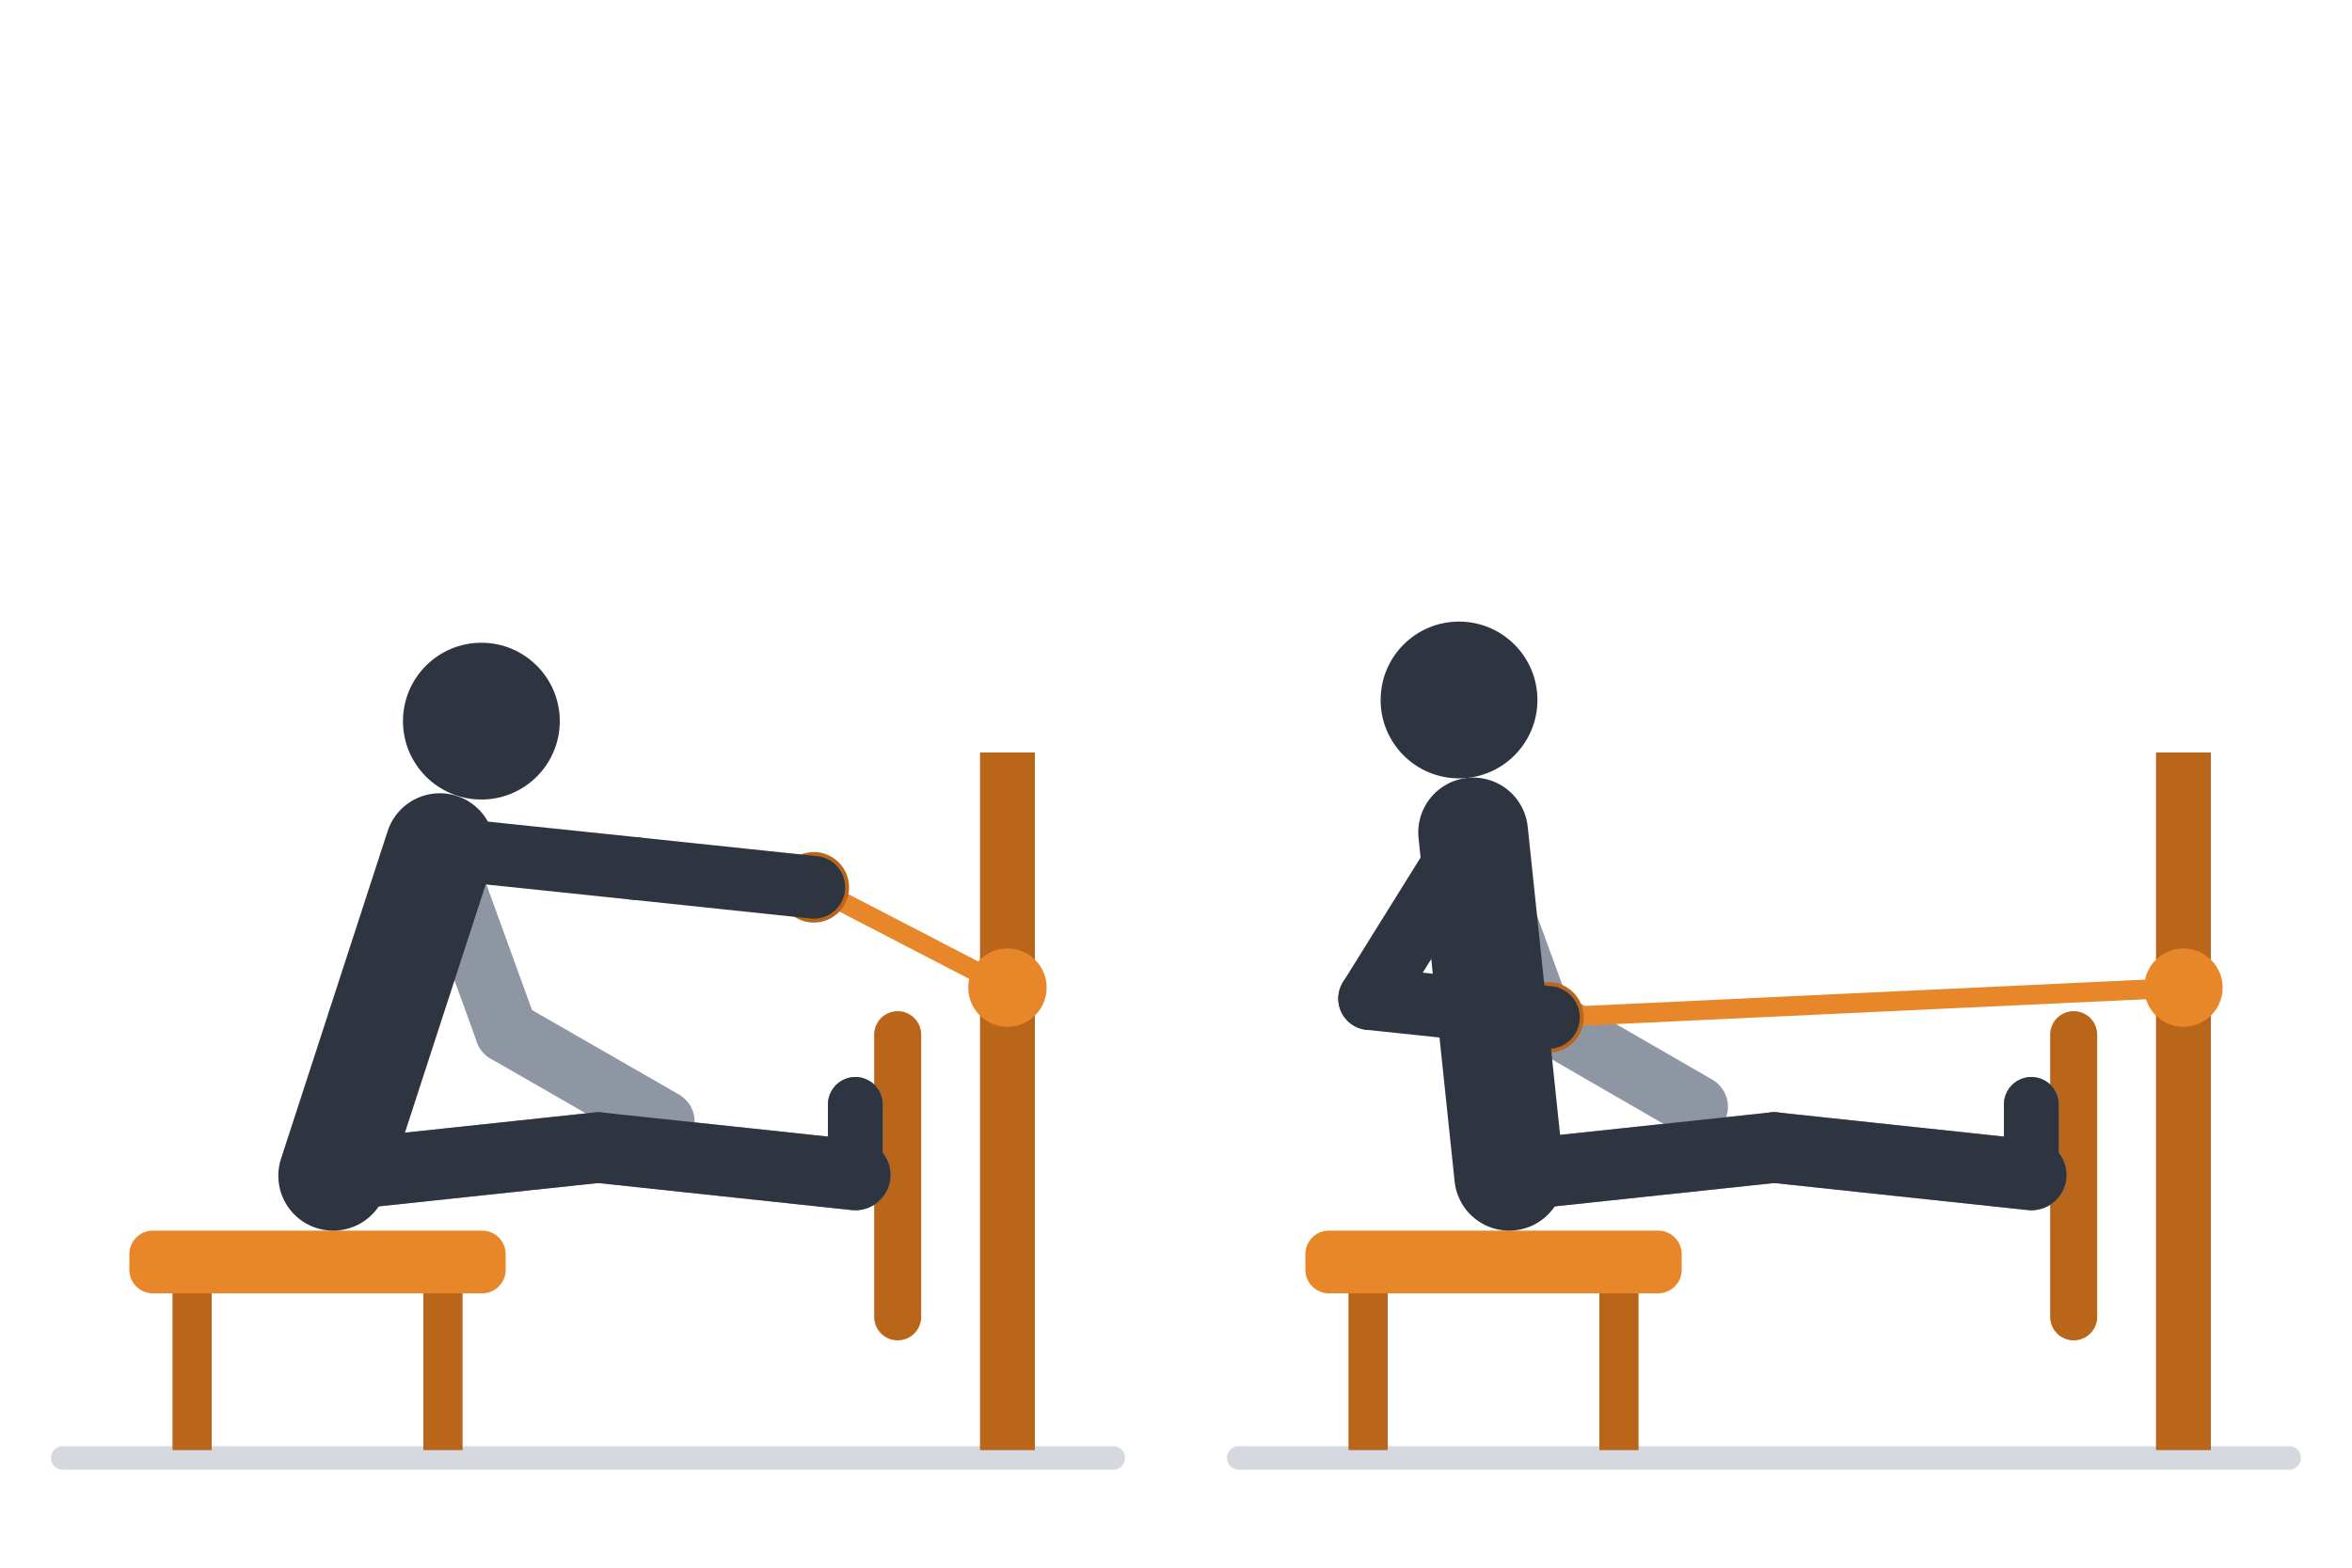
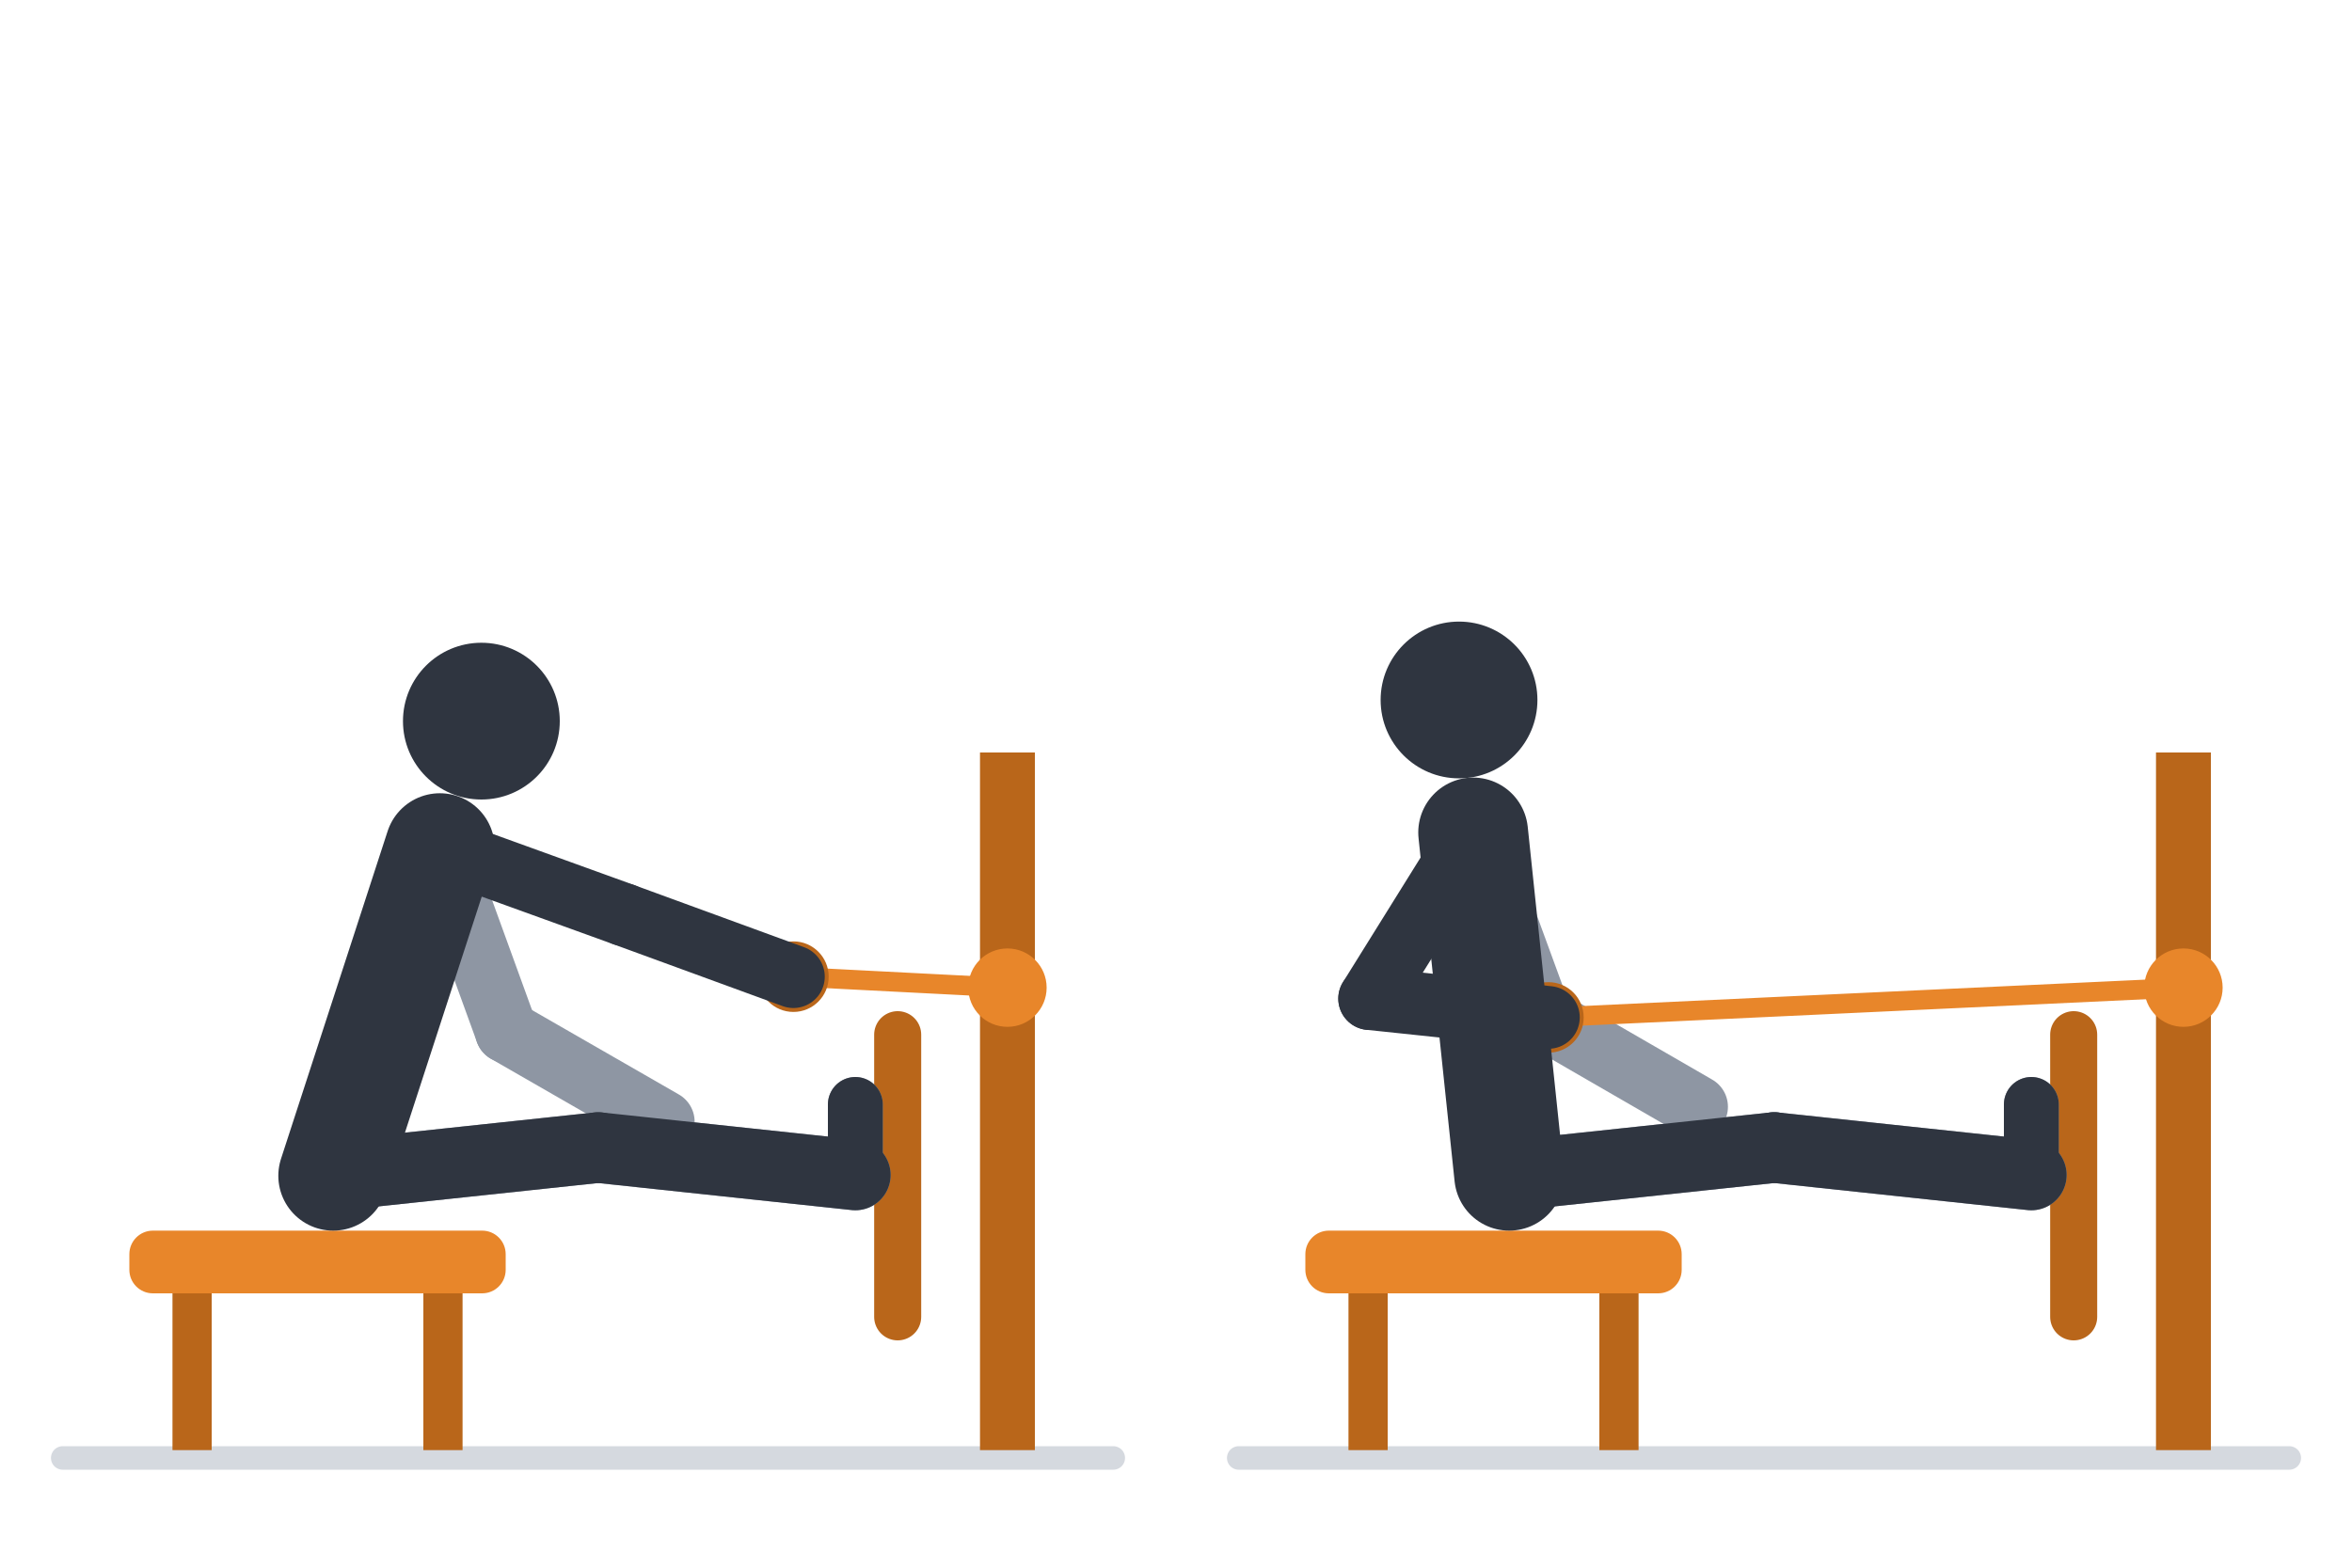
<svg xmlns="http://www.w3.org/2000/svg" width="300" height="200" viewBox="0 0 300 200">
  <line x1="8.0" y1="186.0" x2="142.0" y2="186.0" stroke="#D5D9DF" stroke-width="3" stroke-linecap="round" />
  <rect x="16.5" y="157.0" width="48.0" height="8.0" rx="3" fill="#E8862A" />
  <line x1="24.5" y1="165.0" x2="24.5" y2="185.0" stroke="#B9661A" stroke-width="5" stroke-linecap="butt" />
  <line x1="56.5" y1="165.0" x2="56.5" y2="185.0" stroke="#B9661A" stroke-width="5" stroke-linecap="butt" />
  <line x1="128.5" y1="96.0" x2="128.5" y2="185.0" stroke="#B9661A" stroke-width="7" stroke-linecap="butt" />
  <line x1="114.5" y1="132.0" x2="114.5" y2="168.0" stroke="#B9661A" stroke-width="6" stroke-linecap="round" />
  <line x1="56.1" y1="108.2" x2="64.6" y2="131.6" stroke="#8E96A3" stroke-width="8" stroke-linecap="round" />
  <line x1="64.6" y1="131.6" x2="84.6" y2="143.1" stroke="#8E96A3" stroke-width="8" stroke-linecap="round" />
  <line x1="42.5" y1="150.0" x2="76.3" y2="146.4" stroke="#8E96A3" stroke-width="9" stroke-linecap="round" />
  <line x1="76.3" y1="146.4" x2="109.1" y2="149.9" stroke="#8E96A3" stroke-width="9" stroke-linecap="round" />
  <line x1="109.1" y1="149.9" x2="109.1" y2="140.9" stroke="#8E96A3" stroke-width="7" stroke-linecap="round" />
-   <line x1="128.5" y1="126.0" x2="103.8" y2="113.2" stroke="#E8862A" stroke-width="2.5" stroke-linecap="round" />
+   <line x1="128.5" y1="126.0" x2="101.2" y2="124.6" stroke="#E8862A" stroke-width="2.5" stroke-linecap="round" />
  <circle cx="128.5" cy="126.0" r="5.0" fill="#E8862A" />
-   <circle cx="103.8" cy="113.2" r="4.5" fill="#B9661A" />
+   <circle cx="101.2" cy="124.6" r="4.5" fill="#B9661A" />
  <line x1="42.5" y1="150.0" x2="56.1" y2="108.2" stroke="#2F3540" stroke-width="14" stroke-linecap="round" />
  <circle cx="61.4" cy="92.0" r="10.0" fill="#2F3540" />
  <line x1="42.5" y1="150.0" x2="76.3" y2="146.4" stroke="#2F3540" stroke-width="9" stroke-linecap="round" />
  <line x1="76.3" y1="146.4" x2="109.1" y2="149.9" stroke="#2F3540" stroke-width="9" stroke-linecap="round" />
  <line x1="109.1" y1="149.9" x2="109.1" y2="140.9" stroke="#2F3540" stroke-width="7" stroke-linecap="round" />
-   <line x1="56.1" y1="108.2" x2="81.0" y2="110.8" stroke="#2F3540" stroke-width="8" stroke-linecap="round" />
-   <line x1="81.0" y1="110.8" x2="103.8" y2="113.2" stroke="#2F3540" stroke-width="8" stroke-linecap="round" />
+   <line x1="56.1" y1="108.2" x2="79.6" y2="116.7" stroke="#2F3540" stroke-width="8" stroke-linecap="round" />
+   <line x1="79.6" y1="116.7" x2="101.2" y2="124.6" stroke="#2F3540" stroke-width="8" stroke-linecap="round" />
  <line x1="158.0" y1="186.0" x2="292.0" y2="186.0" stroke="#D5D9DF" stroke-width="3" stroke-linecap="round" />
  <rect x="166.5" y="157.0" width="48.0" height="8.0" rx="3" fill="#E8862A" />
  <line x1="174.5" y1="165.0" x2="174.5" y2="185.0" stroke="#B9661A" stroke-width="5" stroke-linecap="butt" />
  <line x1="206.5" y1="165.0" x2="206.5" y2="185.0" stroke="#B9661A" stroke-width="5" stroke-linecap="butt" />
  <line x1="278.5" y1="96.0" x2="278.5" y2="185.0" stroke="#B9661A" stroke-width="7" stroke-linecap="butt" />
  <line x1="264.5" y1="132.0" x2="264.5" y2="168.0" stroke="#B9661A" stroke-width="6" stroke-linecap="round" />
  <line x1="187.9" y1="106.2" x2="196.5" y2="129.7" stroke="#8E96A3" stroke-width="8" stroke-linecap="round" />
  <line x1="196.5" y1="129.7" x2="216.4" y2="141.2" stroke="#8E96A3" stroke-width="8" stroke-linecap="round" />
  <line x1="192.5" y1="150.0" x2="226.3" y2="146.4" stroke="#8E96A3" stroke-width="9" stroke-linecap="round" />
  <line x1="226.3" y1="146.4" x2="259.1" y2="149.9" stroke="#8E96A3" stroke-width="9" stroke-linecap="round" />
  <line x1="259.1" y1="149.9" x2="259.1" y2="140.9" stroke="#8E96A3" stroke-width="7" stroke-linecap="round" />
  <line x1="278.5" y1="126.0" x2="197.5" y2="129.8" stroke="#E8862A" stroke-width="2.5" stroke-linecap="round" />
  <circle cx="278.5" cy="126.0" r="5.0" fill="#E8862A" />
  <circle cx="197.5" cy="129.8" r="4.5" fill="#B9661A" />
  <line x1="192.5" y1="150.0" x2="187.9" y2="106.2" stroke="#2F3540" stroke-width="14" stroke-linecap="round" />
  <circle cx="186.1" cy="89.3" r="10.0" fill="#2F3540" />
  <line x1="192.5" y1="150.0" x2="226.3" y2="146.4" stroke="#2F3540" stroke-width="9" stroke-linecap="round" />
  <line x1="226.3" y1="146.4" x2="259.1" y2="149.9" stroke="#2F3540" stroke-width="9" stroke-linecap="round" />
  <line x1="259.1" y1="149.9" x2="259.1" y2="140.9" stroke="#2F3540" stroke-width="7" stroke-linecap="round" />
  <line x1="187.9" y1="106.2" x2="174.7" y2="127.4" stroke="#2F3540" stroke-width="8" stroke-linecap="round" />
  <line x1="174.7" y1="127.4" x2="197.5" y2="129.8" stroke="#2F3540" stroke-width="8" stroke-linecap="round" />
</svg>
